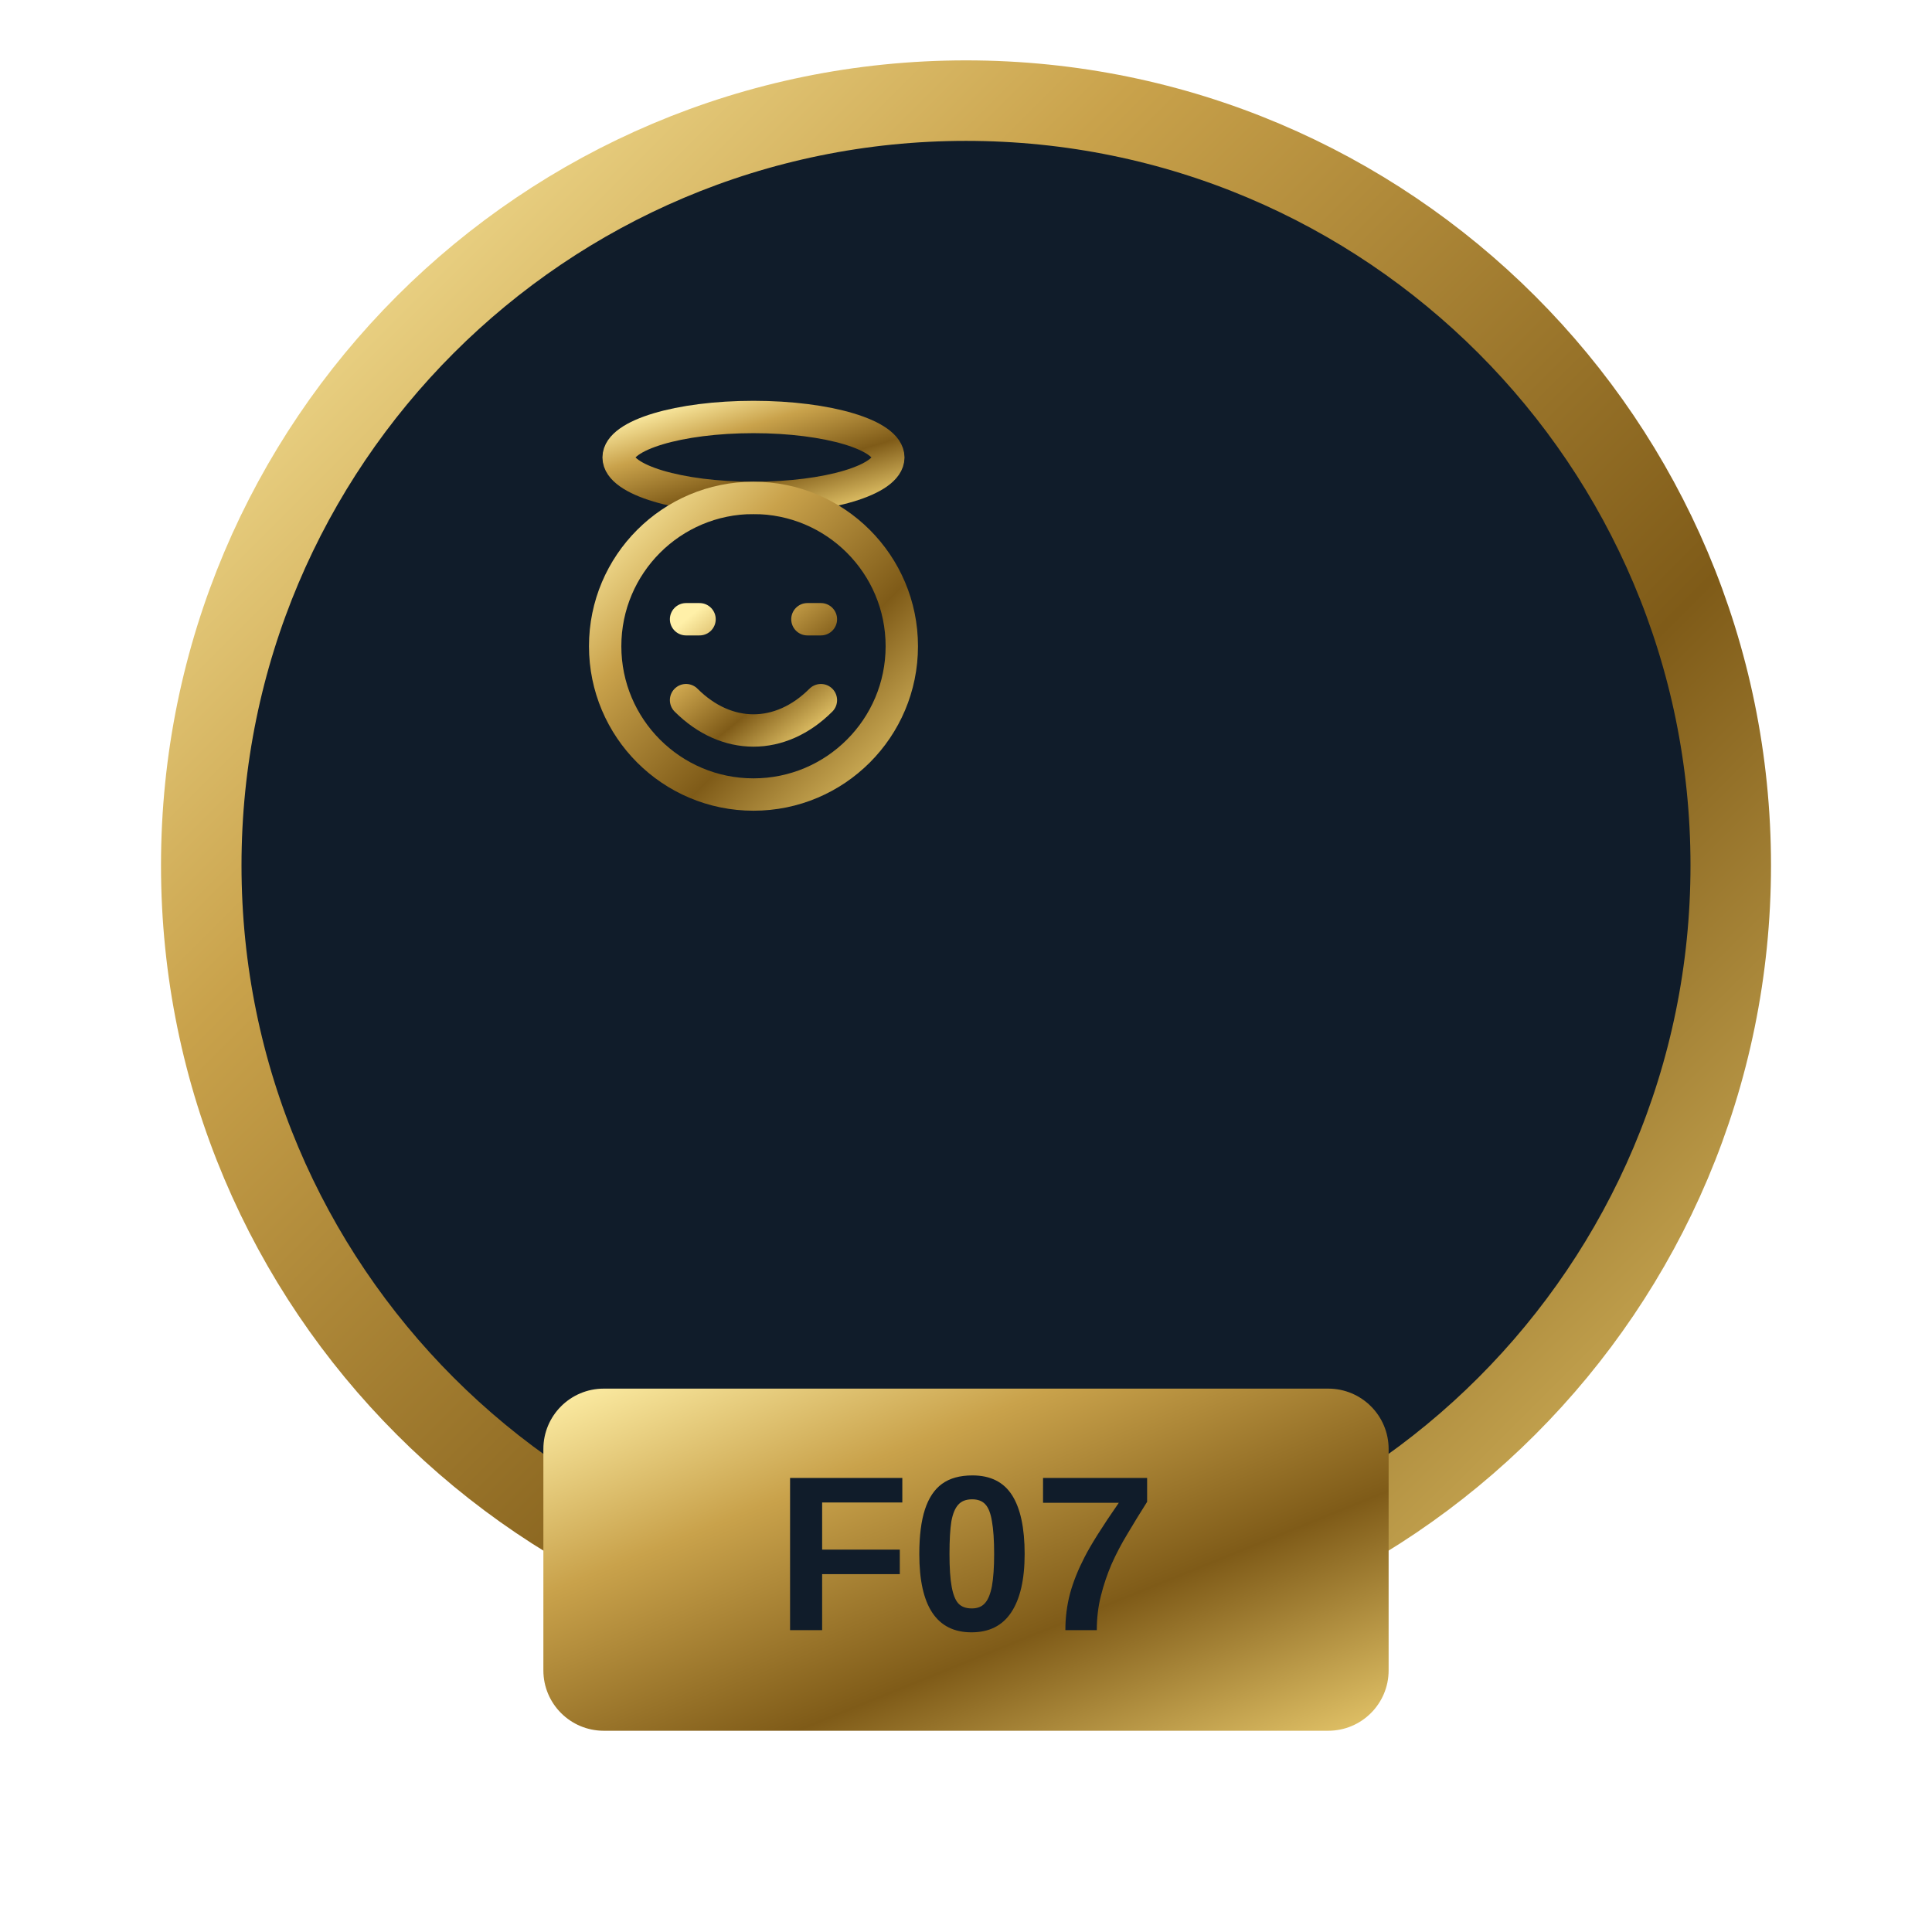
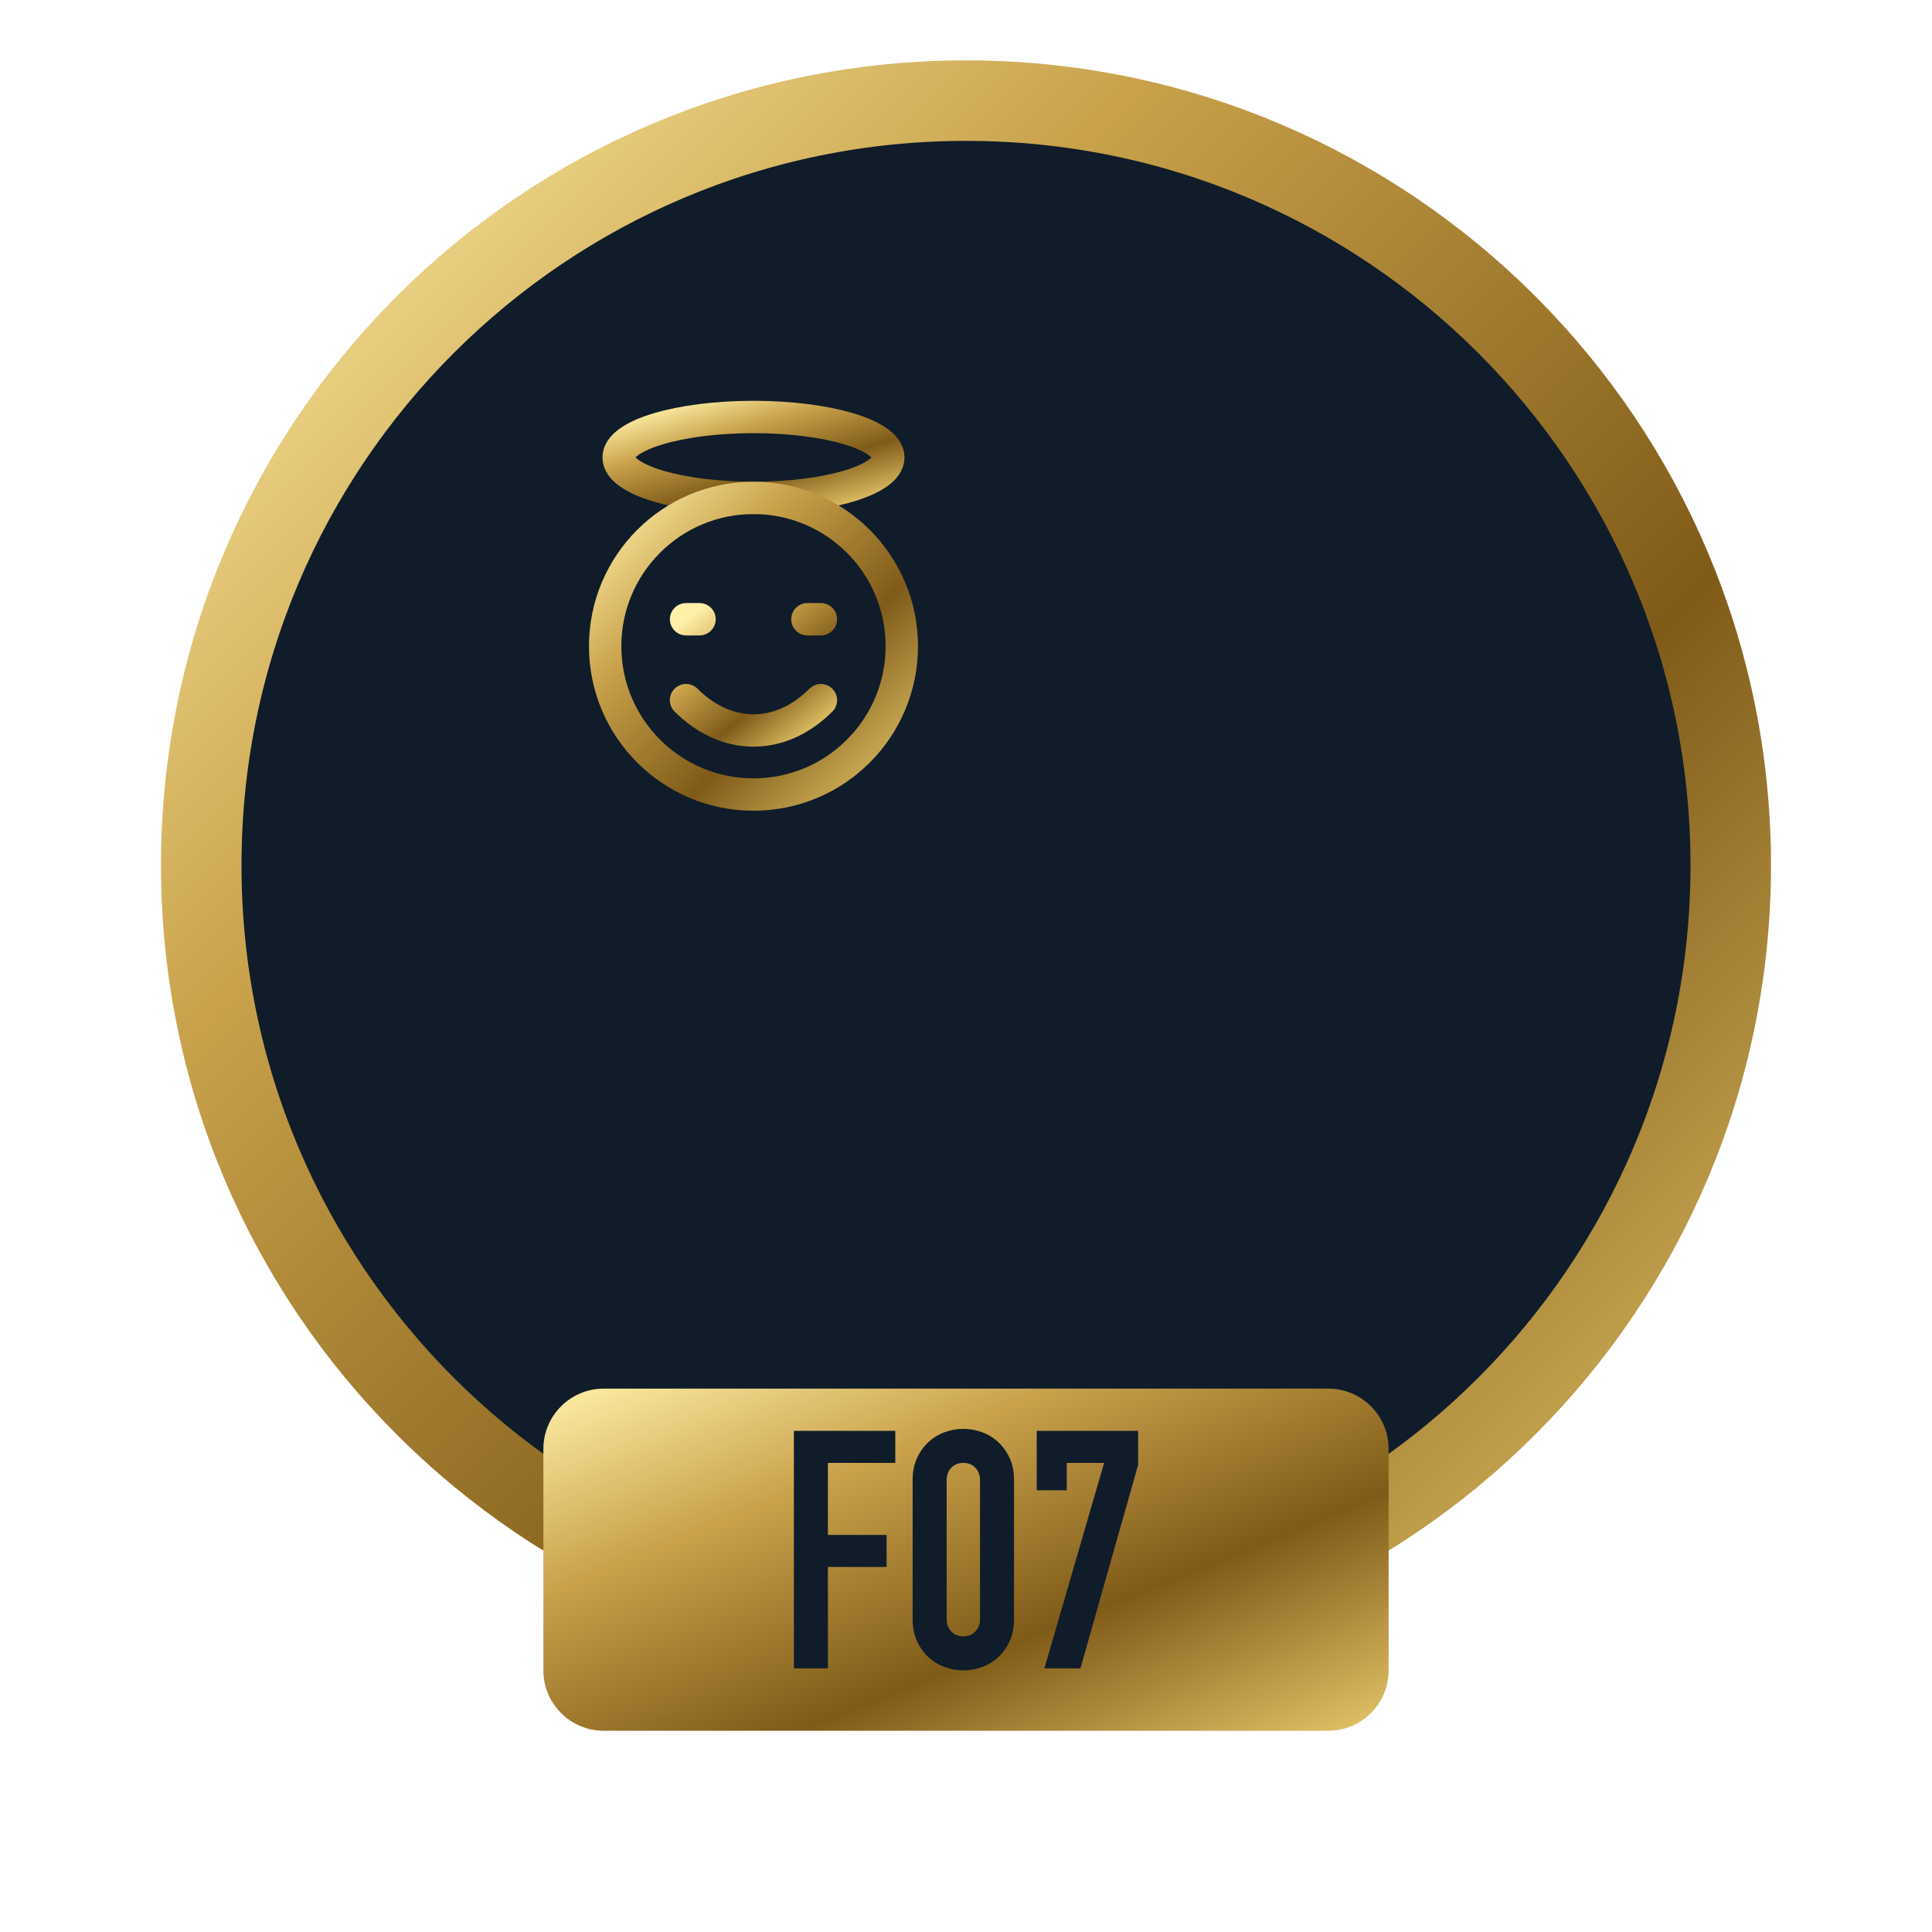
<svg xmlns="http://www.w3.org/2000/svg" viewBox="0 0 96 96" role="img">
  <defs>
-     <linearGradient id="brass" x1="0" y1="0" x2="1" y2="1">
+     <linearGradient id="franchise-f07-brass" x1="0" y1="0" x2="1" y2="1">
      <stop stop-color="#fff0a8" />
      <stop offset=".3" stop-color="#c9a24b" />
      <stop offset=".65" stop-color="#7f5b18" />
      <stop offset="1" stop-color="#e5c66a" />
    </linearGradient>
-     <filter id="shadow">
-       <feDropShadow dx="0" dy="2" stdDeviation="2" flood-opacity=".55" />
-     </filter>
  </defs>
-   <circle cx="48" cy="43" r="38" fill="#101c2a" stroke="url(#brass)" stroke-width="4" />
+   <circle cx="48" cy="43" r="38" fill="#101c2a" stroke="url(#franchise-f07-brass)" stroke-width="4" />
  <g transform="translate(16 10) scale(.67)">
-     <ellipse fill="none" stroke="url(#brass)" stroke-width="2.4" stroke-linecap="round" stroke-linejoin="round" cx="32" cy="19" rx="10" ry="3" />
-     <circle fill="none" stroke="url(#brass)" stroke-width="2.4" stroke-linecap="round" stroke-linejoin="round" cx="32" cy="33" r="11" />
-     <path fill="none" stroke="url(#brass)" stroke-width="2.4" stroke-linecap="round" stroke-linejoin="round" d="M27 31h1M36 31h1M27 37c3 3 7 3 10 0" />
+     <ellipse fill="none" stroke="url(#franchise-f07-brass)" stroke-width="2.4" stroke-linecap="round" stroke-linejoin="round" cx="32" cy="19" rx="10" ry="3" />
+     <circle fill="none" stroke="url(#franchise-f07-brass)" stroke-width="2.4" stroke-linecap="round" stroke-linejoin="round" cx="32" cy="33" r="11" />
+     <path fill="none" stroke="url(#franchise-f07-brass)" stroke-width="2.4" stroke-linecap="round" stroke-linejoin="round" d="M27 31h1M36 31h1M27 37c3 3 7 3 10 0" />
  </g>
-   <rect x="27" y="69" width="42" height="17" rx="3" fill="url(#brass)" />
-   <text x="48" y="81" text-anchor="middle" fill="#101c2a" font-size="11" font-weight="700" font-family="Arial,sans-serif">F07</text>
+   <rect x="27" y="69" width="42" height="17" rx="3" fill="url(#franchise-f07-brass)" />
+   <path d="M4.8 0L4.8 71.2L35.2 71.2L35.2 61.6L15 61.6L15 40L32.6 40L32.6 30.4L15 30.4L15 0ZM40.4 56.5Q40.4 60.1 41.65 62.9Q42.9 65.7 45 67.7Q47.1 69.7 49.85 70.75Q52.6 71.8 55.6 71.8Q58.6 71.8 61.35 70.75Q64.1 69.7 66.2 67.7Q68.3 65.7 69.55 62.9Q70.8 60.1 70.8 56.5L70.8 14.7Q70.8 11.1 69.55 8.3Q68.3 5.5 66.2 3.5Q64.1 1.5 61.35 0.45Q58.6 -0.6 55.6 -0.6Q52.6 -0.6 49.85 0.45Q47.1 1.5 45 3.5Q42.9 5.5 41.65 8.3Q40.4 11.1 40.4 14.7ZM50.6 14.7Q50.6 12.5 52 11.05Q53.4 9.6 55.6 9.6Q57.8 9.6 59.2 11.05Q60.6 12.5 60.6 14.7L60.6 56.5Q60.6 58.7 59.2 60.15Q57.8 61.6 55.6 61.6Q53.4 61.6 52 60.15Q50.6 58.7 50.6 56.5ZM79.9 0L97.8 61.6L86.6 61.6L86.6 53.4L77.6 53.4L77.6 71.2L108 71.2L108 61L90.7 0Z" transform="translate(38.652 82.901) scale(0.16575 -0.16575)" fill="#101c2a" />
</svg>
